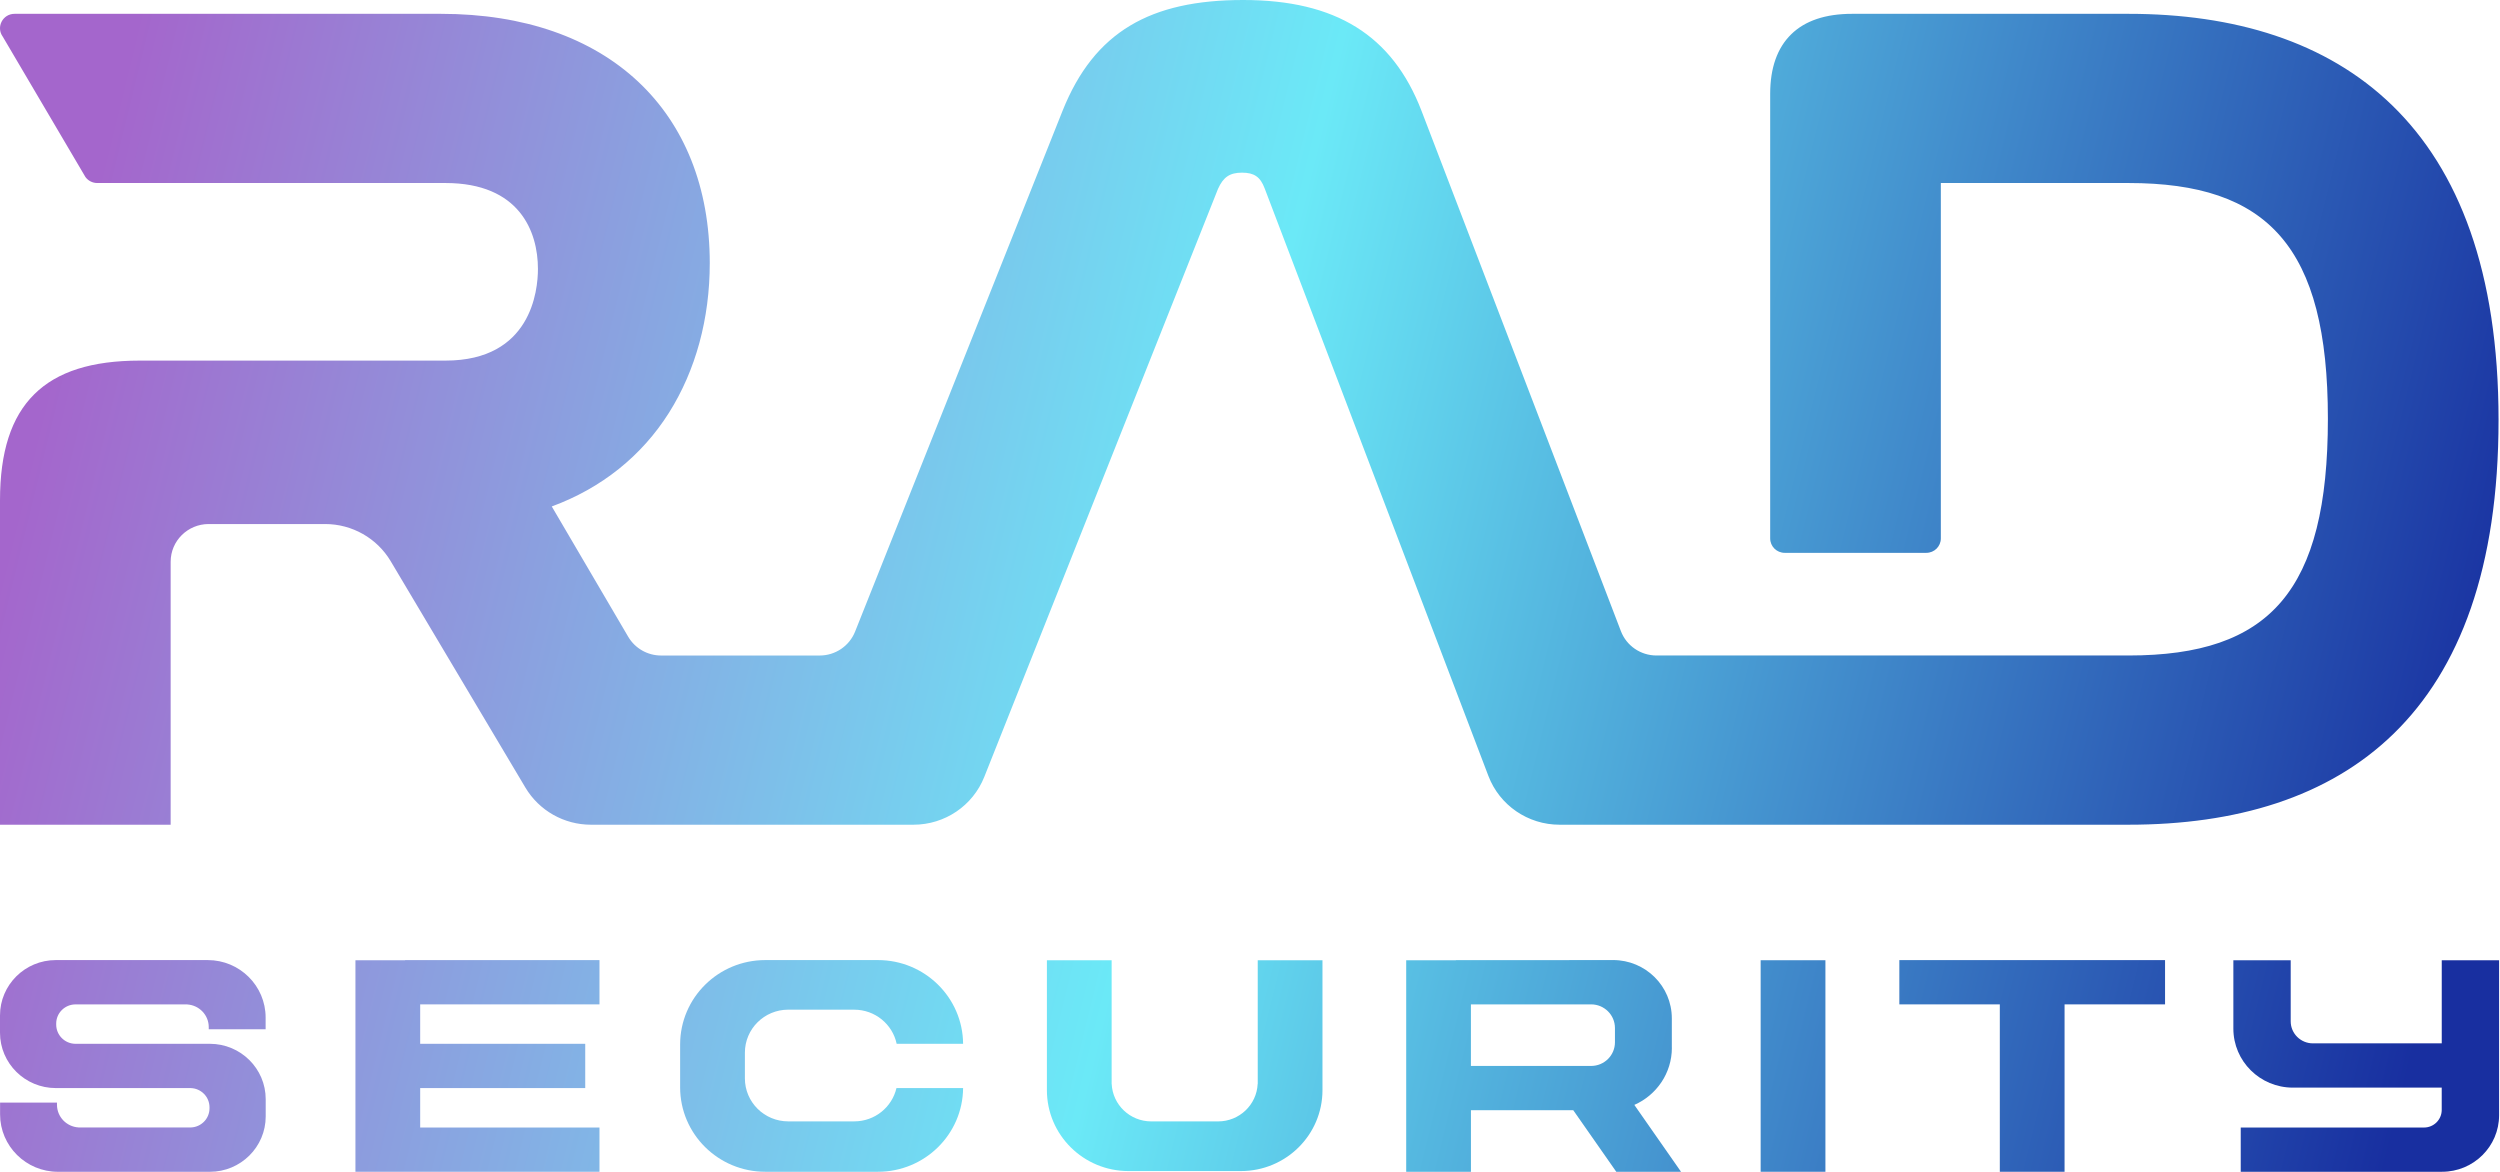
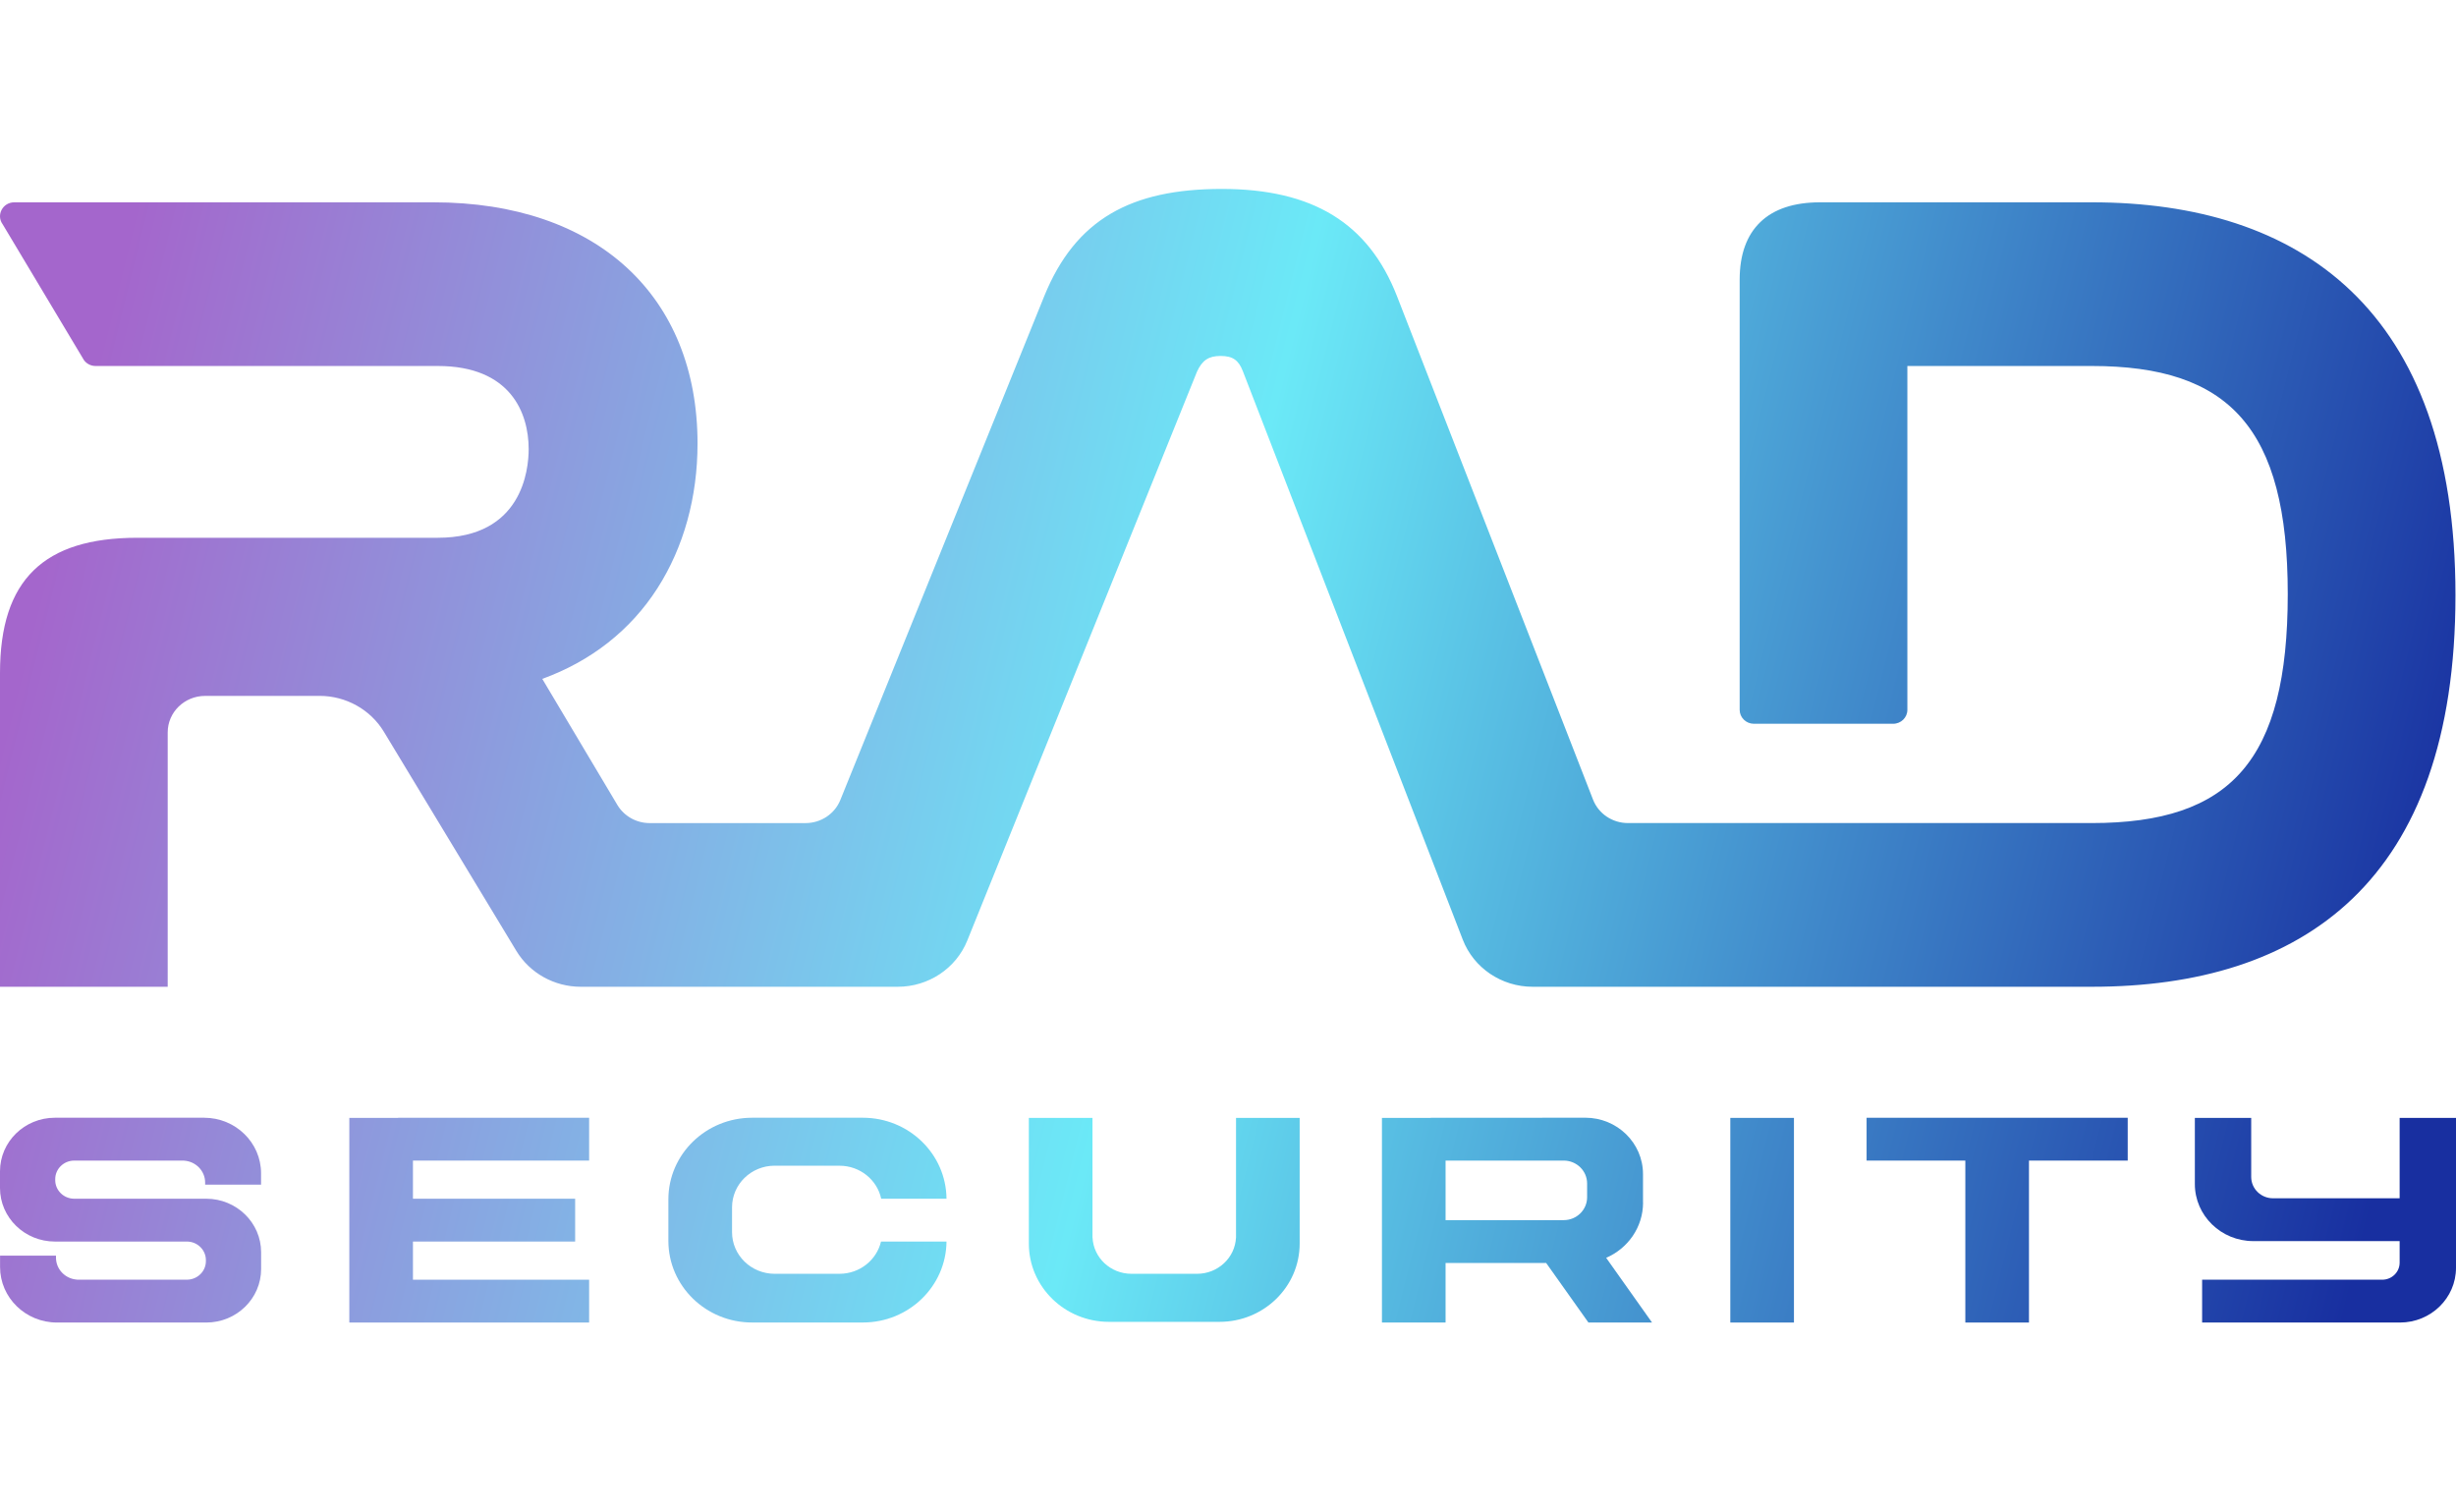
- <svg xmlns="http://www.w3.org/2000/svg" width="96" height="45" viewBox="0 0 96 45" fill="none">
-   <path d="M81.736 0.531H71.118C70.101 0.531 69.314 0.795 68.781 1.318C68.247 1.84 67.975 2.609 67.975 3.603V20.676C67.975 20.982 68.225 21.229 68.533 21.229H73.97C74.279 21.229 74.528 20.982 74.528 20.676V7.028H81.736C87.087 7.028 89.391 9.467 89.391 16.077C89.391 22.688 87.176 25.171 81.736 25.171H63.608C63.002 25.171 62.458 24.799 62.243 24.237L54.587 4.259C53.469 1.354 51.294 0 47.738 0C44.183 0 42.021 1.212 40.803 4.253L32.835 24.255C32.614 24.808 32.076 25.172 31.476 25.172H25.386C24.866 25.172 24.385 24.897 24.123 24.451L21.188 19.448C23.095 18.746 24.641 17.512 25.691 15.846C26.715 14.221 27.255 12.236 27.255 10.105C27.255 4.274 23.351 0.531 16.93 0.531H0.558C0.105 0.531 -0.159 1.04 0.105 1.406L3.281 6.798C3.385 6.942 3.554 7.028 3.734 7.028H17.107C19.946 7.028 20.657 8.888 20.657 10.327C20.657 11.153 20.401 13.847 17.107 13.847H5.374C3.521 13.847 2.193 14.27 1.316 15.14C0.43 16.017 0 17.351 0 19.218V31.669H6.553V21.571C6.553 20.772 7.206 20.124 8.012 20.123C9.29 20.123 11.148 20.123 12.485 20.123C13.518 20.123 14.475 20.665 15.001 21.547L20.176 30.244C20.702 31.127 21.658 31.669 22.692 31.669H35.079C36.279 31.669 37.356 30.941 37.796 29.834L46.771 7.254C46.974 6.799 47.225 6.63 47.694 6.63C48.162 6.63 48.397 6.794 48.563 7.234L57.154 29.795C57.583 30.922 58.671 31.669 59.886 31.669H81.736C89.957 31.669 95.944 27.513 95.944 16.122C95.944 4.731 89.814 0.531 81.736 0.531Z" fill="url(#paint0_linear_3417_20356)" />
-   <path d="M15.557 36.874H13.649V44.996H23.02V43.297H16.135V41.782H22.473V40.082H16.135V38.568H23.02V36.868H15.557V36.874Z" fill="url(#paint1_linear_3417_20356)" />
-   <path d="M72.935 38.568H76.793V44.996H79.279V38.568H83.138V36.868H72.935V38.568Z" fill="url(#paint2_linear_3417_20356)" />
-   <path d="M70.096 36.873H67.609V44.996H70.096V36.873Z" fill="url(#paint3_linear_3417_20356)" />
-   <path d="M93.763 36.873V40.065H88.817C88.345 40.065 87.963 39.686 87.963 39.219V36.873H85.761V39.498C85.761 40.75 86.784 41.765 88.047 41.765H93.762V42.632C93.756 43 93.454 43.297 93.081 43.297H86.044V44.996H93.775C94.985 44.996 95.965 44.024 95.965 42.825V36.873H93.763Z" fill="url(#paint4_linear_3417_20356)" />
-   <path d="M48.297 41.624H48.294C48.257 42.425 47.591 43.062 46.775 43.062H44.209C43.392 43.062 42.726 42.425 42.689 41.624H42.687V36.873H40.201V41.863C40.201 43.578 41.603 44.969 43.333 44.969H47.65C49.381 44.969 50.783 43.578 50.783 41.863V36.873H48.297V41.624Z" fill="url(#paint5_linear_3417_20356)" />
-   <path d="M8.058 40.082H2.884C2.482 40.072 2.158 39.746 2.158 39.344V39.305C2.158 38.904 2.482 38.578 2.884 38.569L7.193 38.568V38.571C7.652 38.601 8.016 38.979 8.016 39.442V39.523H10.2V39.073C10.2 37.855 9.205 36.867 7.976 36.867H2.144C0.96 36.867 0 37.82 0 38.993V39.656C0 40.83 0.96 41.782 2.144 41.782H7.319C7.722 41.792 8.045 42.118 8.045 42.52V42.559C8.045 42.96 7.722 43.286 7.319 43.295L3.011 43.296V43.293C2.551 43.263 2.188 42.885 2.188 42.422V42.341H0.003V42.791C0.003 44.009 0.999 44.997 2.227 44.997H8.058C9.243 44.997 10.203 44.044 10.203 42.87V42.209C10.203 41.034 9.242 40.082 8.058 40.082Z" fill="url(#paint6_linear_3417_20356)" />
-   <path d="M30.269 38.772H32.803C33.605 38.772 34.274 39.334 34.432 40.082H36.983C36.969 38.304 35.51 36.867 33.713 36.867H29.387C27.581 36.867 26.117 38.318 26.117 40.109V41.753C26.117 43.544 27.581 44.996 29.387 44.996H33.713C35.51 44.996 36.968 43.559 36.983 41.782H34.424C34.254 42.515 33.593 43.061 32.802 43.061H30.269C29.349 43.061 28.604 42.322 28.604 41.41V40.422C28.604 39.51 29.349 38.771 30.269 38.771L30.269 38.772Z" fill="url(#paint7_linear_3417_20356)" />
-   <path d="M64.198 40.234V39.104C64.198 37.868 63.189 36.866 61.941 36.866H60.261V36.868H55.906V36.874H53.998V44.996H56.484V42.632H60.413L62.065 44.996H64.551L62.758 42.428C63.607 42.056 64.2 41.214 64.2 40.234H64.198ZM56.483 38.568H61.099C61.605 38.568 62.014 38.975 62.014 39.477V40.024C62.014 40.525 61.605 40.932 61.099 40.932H56.483V38.568Z" fill="url(#paint8_linear_3417_20356)" />
+ <svg xmlns="http://www.w3.org/2000/svg" width="78" height="48" viewBox="0 0 78 48" fill="none">
+   <path d="M66.435 6.425H57.805C56.978 6.425 56.338 6.636 55.905 7.054C55.471 7.472 55.25 8.087 55.25 8.882V22.542C55.25 22.787 55.453 22.985 55.703 22.985H60.123C60.374 22.985 60.576 22.787 60.576 22.542V11.623H66.435C70.784 11.623 72.657 13.574 72.657 18.863C72.657 24.151 70.857 26.138 66.435 26.138H51.701C51.208 26.138 50.766 25.841 50.592 25.391L44.368 9.408C43.46 7.083 41.691 6 38.802 6C35.912 6 34.155 6.97 33.165 9.403L26.688 25.406C26.509 25.848 26.071 26.139 25.584 26.139H20.633C20.211 26.139 19.82 25.919 19.607 25.563L17.222 21.559C18.771 20.998 20.028 20.011 20.881 18.678C21.714 17.378 22.153 15.79 22.153 14.085C22.153 9.419 18.98 6.425 13.76 6.425H0.454C0.085 6.425 -0.129 6.832 0.086 7.125L2.667 11.438C2.752 11.554 2.889 11.623 3.035 11.623H13.905C16.212 11.623 16.79 13.111 16.79 14.262C16.79 14.923 16.582 17.078 13.905 17.078H4.368C2.862 17.078 1.783 17.417 1.069 18.113C0.35 18.815 0 19.882 0 21.376V31.337H5.326V23.258C5.326 22.619 5.857 22.101 6.512 22.1C7.551 22.1 9.061 22.099 10.148 22.099C10.988 22.099 11.765 22.533 12.192 23.239L16.399 30.198C16.826 30.903 17.604 31.337 18.444 31.337H28.512C29.487 31.337 30.363 30.755 30.72 29.869L38.015 11.804C38.181 11.44 38.385 11.304 38.765 11.304C39.146 11.304 39.337 11.435 39.472 11.788L46.455 29.838C46.803 30.74 47.688 31.337 48.675 31.337H66.435C73.117 31.337 77.983 28.012 77.983 18.899C77.983 9.785 73.001 6.425 66.435 6.425Z" fill="url(#paint0_linear_4094_34553)" />
+   <path d="M12.645 35.501H11.094V42H18.71V40.64H13.115V39.428H18.266V38.068H13.115V36.857H18.71V35.497H12.645V35.501Z" fill="url(#paint1_linear_4094_34553)" />
+   <path d="M59.281 36.857H62.417V42H64.438V36.857H67.574V35.497H59.281V36.857Z" fill="url(#paint2_linear_4094_34553)" />
+   <path d="M56.974 35.501H54.953V42H56.974V35.501Z" fill="url(#paint3_linear_4094_34553)" />
+   <path d="M76.21 35.501V38.054H72.19C71.807 38.054 71.496 37.751 71.496 37.377V35.501H69.706V37.6C69.706 38.602 70.538 39.414 71.565 39.414H76.21V40.108C76.205 40.403 75.959 40.64 75.656 40.64H69.937V42H76.22C77.204 42 78 41.222 78 40.262V35.501H76.21Z" fill="url(#paint4_linear_4094_34553)" />
+   <path d="M39.255 39.302H39.254C39.223 39.942 38.682 40.452 38.019 40.452H35.933C35.269 40.452 34.728 39.942 34.698 39.302H34.696V35.501H32.675V39.493C32.675 40.865 33.815 41.978 35.221 41.978H38.73C40.137 41.978 41.276 40.865 41.276 39.493V35.501H39.255V39.302Z" fill="url(#paint5_linear_4094_34553)" />
+   <path d="M6.55 38.068H2.344C2.017 38.06 1.754 37.799 1.754 37.478V37.446C1.754 37.125 2.017 36.865 2.344 36.857L5.846 36.857V36.859C6.219 36.883 6.515 37.185 6.515 37.556V37.62H8.291V37.261C8.291 36.286 7.481 35.496 6.483 35.496H1.743C0.78 35.496 0 36.258 0 37.197V37.727C0 38.666 0.781 39.428 1.743 39.428H5.949C6.276 39.436 6.539 39.697 6.539 40.018V40.05C6.539 40.371 6.276 40.631 5.949 40.639L2.447 40.639V40.637C2.074 40.613 1.778 40.31 1.778 39.94V39.876H0.002V40.235C0.002 41.21 0.812 42 1.81 42H6.55C7.513 42 8.293 41.238 8.293 40.299V39.769C8.293 38.83 7.512 38.068 6.55 38.068Z" fill="url(#paint6_linear_4094_34553)" />
+   <path d="M24.603 37.02H26.662C27.314 37.02 27.858 37.47 27.986 38.068H30.06C30.048 36.645 28.863 35.496 27.402 35.496H23.886C22.418 35.496 21.227 36.657 21.227 38.09V39.405C21.227 40.838 22.418 41.999 23.886 41.999H27.402C28.863 41.999 30.047 40.85 30.06 39.428H27.98C27.842 40.014 27.304 40.452 26.661 40.452H24.602C23.855 40.452 23.249 39.86 23.249 39.131V38.34C23.249 37.611 23.855 37.019 24.602 37.019L24.603 37.02Z" fill="url(#paint7_linear_4094_34553)" />
+   <path d="M52.18 38.19V37.286C52.18 36.297 51.36 35.495 50.346 35.495H48.98V35.497H45.44V35.501H43.889V42H45.91V40.108H49.104L50.447 42H52.467L51.01 39.945C51.7 39.647 52.182 38.974 52.182 38.19H52.18ZM45.91 36.857H49.661C50.072 36.857 50.405 37.182 50.405 37.584V38.022C50.405 38.423 50.072 38.748 49.661 38.748H45.91V36.857Z" fill="url(#paint8_linear_4094_34553)" />
  <defs>
-     <linearGradient id="paint0_linear_3417_20356" x1="4.219" y1="4.975" x2="95.876" y2="27.445" gradientUnits="userSpaceOnUse">
+     <linearGradient id="paint0_linear_4094_34553" x1="3.429" y1="9.98" x2="77.793" y2="28.501" gradientUnits="userSpaceOnUse">
      <stop stop-color="#A466CC" />
      <stop offset="0.478" stop-color="#6BE9F7" />
      <stop offset="0.765" stop-color="#3D82C7" />
      <stop offset="1" stop-color="#182FA0" />
    </linearGradient>
-     <linearGradient id="paint1_linear_3417_20356" x1="4.219" y1="4.975" x2="95.876" y2="27.445" gradientUnits="userSpaceOnUse">
+     <linearGradient id="paint1_linear_4094_34553" x1="3.429" y1="9.98" x2="77.793" y2="28.501" gradientUnits="userSpaceOnUse">
      <stop stop-color="#A466CC" />
      <stop offset="0.478" stop-color="#6BE9F7" />
      <stop offset="0.765" stop-color="#3D82C7" />
      <stop offset="1" stop-color="#182FA0" />
    </linearGradient>
-     <linearGradient id="paint2_linear_3417_20356" x1="4.219" y1="4.975" x2="95.876" y2="27.445" gradientUnits="userSpaceOnUse">
+     <linearGradient id="paint2_linear_4094_34553" x1="3.429" y1="9.98" x2="77.793" y2="28.501" gradientUnits="userSpaceOnUse">
      <stop stop-color="#A466CC" />
      <stop offset="0.478" stop-color="#6BE9F7" />
      <stop offset="0.765" stop-color="#3D82C7" />
      <stop offset="1" stop-color="#182FA0" />
    </linearGradient>
-     <linearGradient id="paint3_linear_3417_20356" x1="4.219" y1="4.975" x2="95.876" y2="27.445" gradientUnits="userSpaceOnUse">
+     <linearGradient id="paint3_linear_4094_34553" x1="3.43" y1="9.98" x2="77.793" y2="28.501" gradientUnits="userSpaceOnUse">
      <stop stop-color="#A466CC" />
      <stop offset="0.478" stop-color="#6BE9F7" />
      <stop offset="0.765" stop-color="#3D82C7" />
      <stop offset="1" stop-color="#182FA0" />
    </linearGradient>
-     <linearGradient id="paint4_linear_3417_20356" x1="4.219" y1="4.975" x2="95.876" y2="27.445" gradientUnits="userSpaceOnUse">
+     <linearGradient id="paint4_linear_4094_34553" x1="3.43" y1="9.98" x2="77.793" y2="28.501" gradientUnits="userSpaceOnUse">
      <stop stop-color="#A466CC" />
      <stop offset="0.478" stop-color="#6BE9F7" />
      <stop offset="0.765" stop-color="#3D82C7" />
      <stop offset="1" stop-color="#182FA0" />
    </linearGradient>
-     <linearGradient id="paint5_linear_3417_20356" x1="4.219" y1="4.975" x2="95.876" y2="27.445" gradientUnits="userSpaceOnUse">
+     <linearGradient id="paint5_linear_4094_34553" x1="3.43" y1="9.98" x2="77.793" y2="28.501" gradientUnits="userSpaceOnUse">
      <stop stop-color="#A466CC" />
      <stop offset="0.478" stop-color="#6BE9F7" />
      <stop offset="0.765" stop-color="#3D82C7" />
      <stop offset="1" stop-color="#182FA0" />
    </linearGradient>
-     <linearGradient id="paint6_linear_3417_20356" x1="4.219" y1="4.975" x2="95.876" y2="27.445" gradientUnits="userSpaceOnUse">
+     <linearGradient id="paint6_linear_4094_34553" x1="3.429" y1="9.98" x2="77.793" y2="28.501" gradientUnits="userSpaceOnUse">
      <stop stop-color="#A466CC" />
      <stop offset="0.478" stop-color="#6BE9F7" />
      <stop offset="0.765" stop-color="#3D82C7" />
      <stop offset="1" stop-color="#182FA0" />
    </linearGradient>
-     <linearGradient id="paint7_linear_3417_20356" x1="4.219" y1="4.975" x2="95.876" y2="27.445" gradientUnits="userSpaceOnUse">
+     <linearGradient id="paint7_linear_4094_34553" x1="3.429" y1="9.98" x2="77.793" y2="28.501" gradientUnits="userSpaceOnUse">
      <stop stop-color="#A466CC" />
      <stop offset="0.478" stop-color="#6BE9F7" />
      <stop offset="0.765" stop-color="#3D82C7" />
      <stop offset="1" stop-color="#182FA0" />
    </linearGradient>
-     <linearGradient id="paint8_linear_3417_20356" x1="4.219" y1="4.975" x2="95.876" y2="27.445" gradientUnits="userSpaceOnUse">
+     <linearGradient id="paint8_linear_4094_34553" x1="3.429" y1="9.98" x2="77.793" y2="28.501" gradientUnits="userSpaceOnUse">
      <stop stop-color="#A466CC" />
      <stop offset="0.478" stop-color="#6BE9F7" />
      <stop offset="0.765" stop-color="#3D82C7" />
      <stop offset="1" stop-color="#182FA0" />
    </linearGradient>
  </defs>
</svg>
